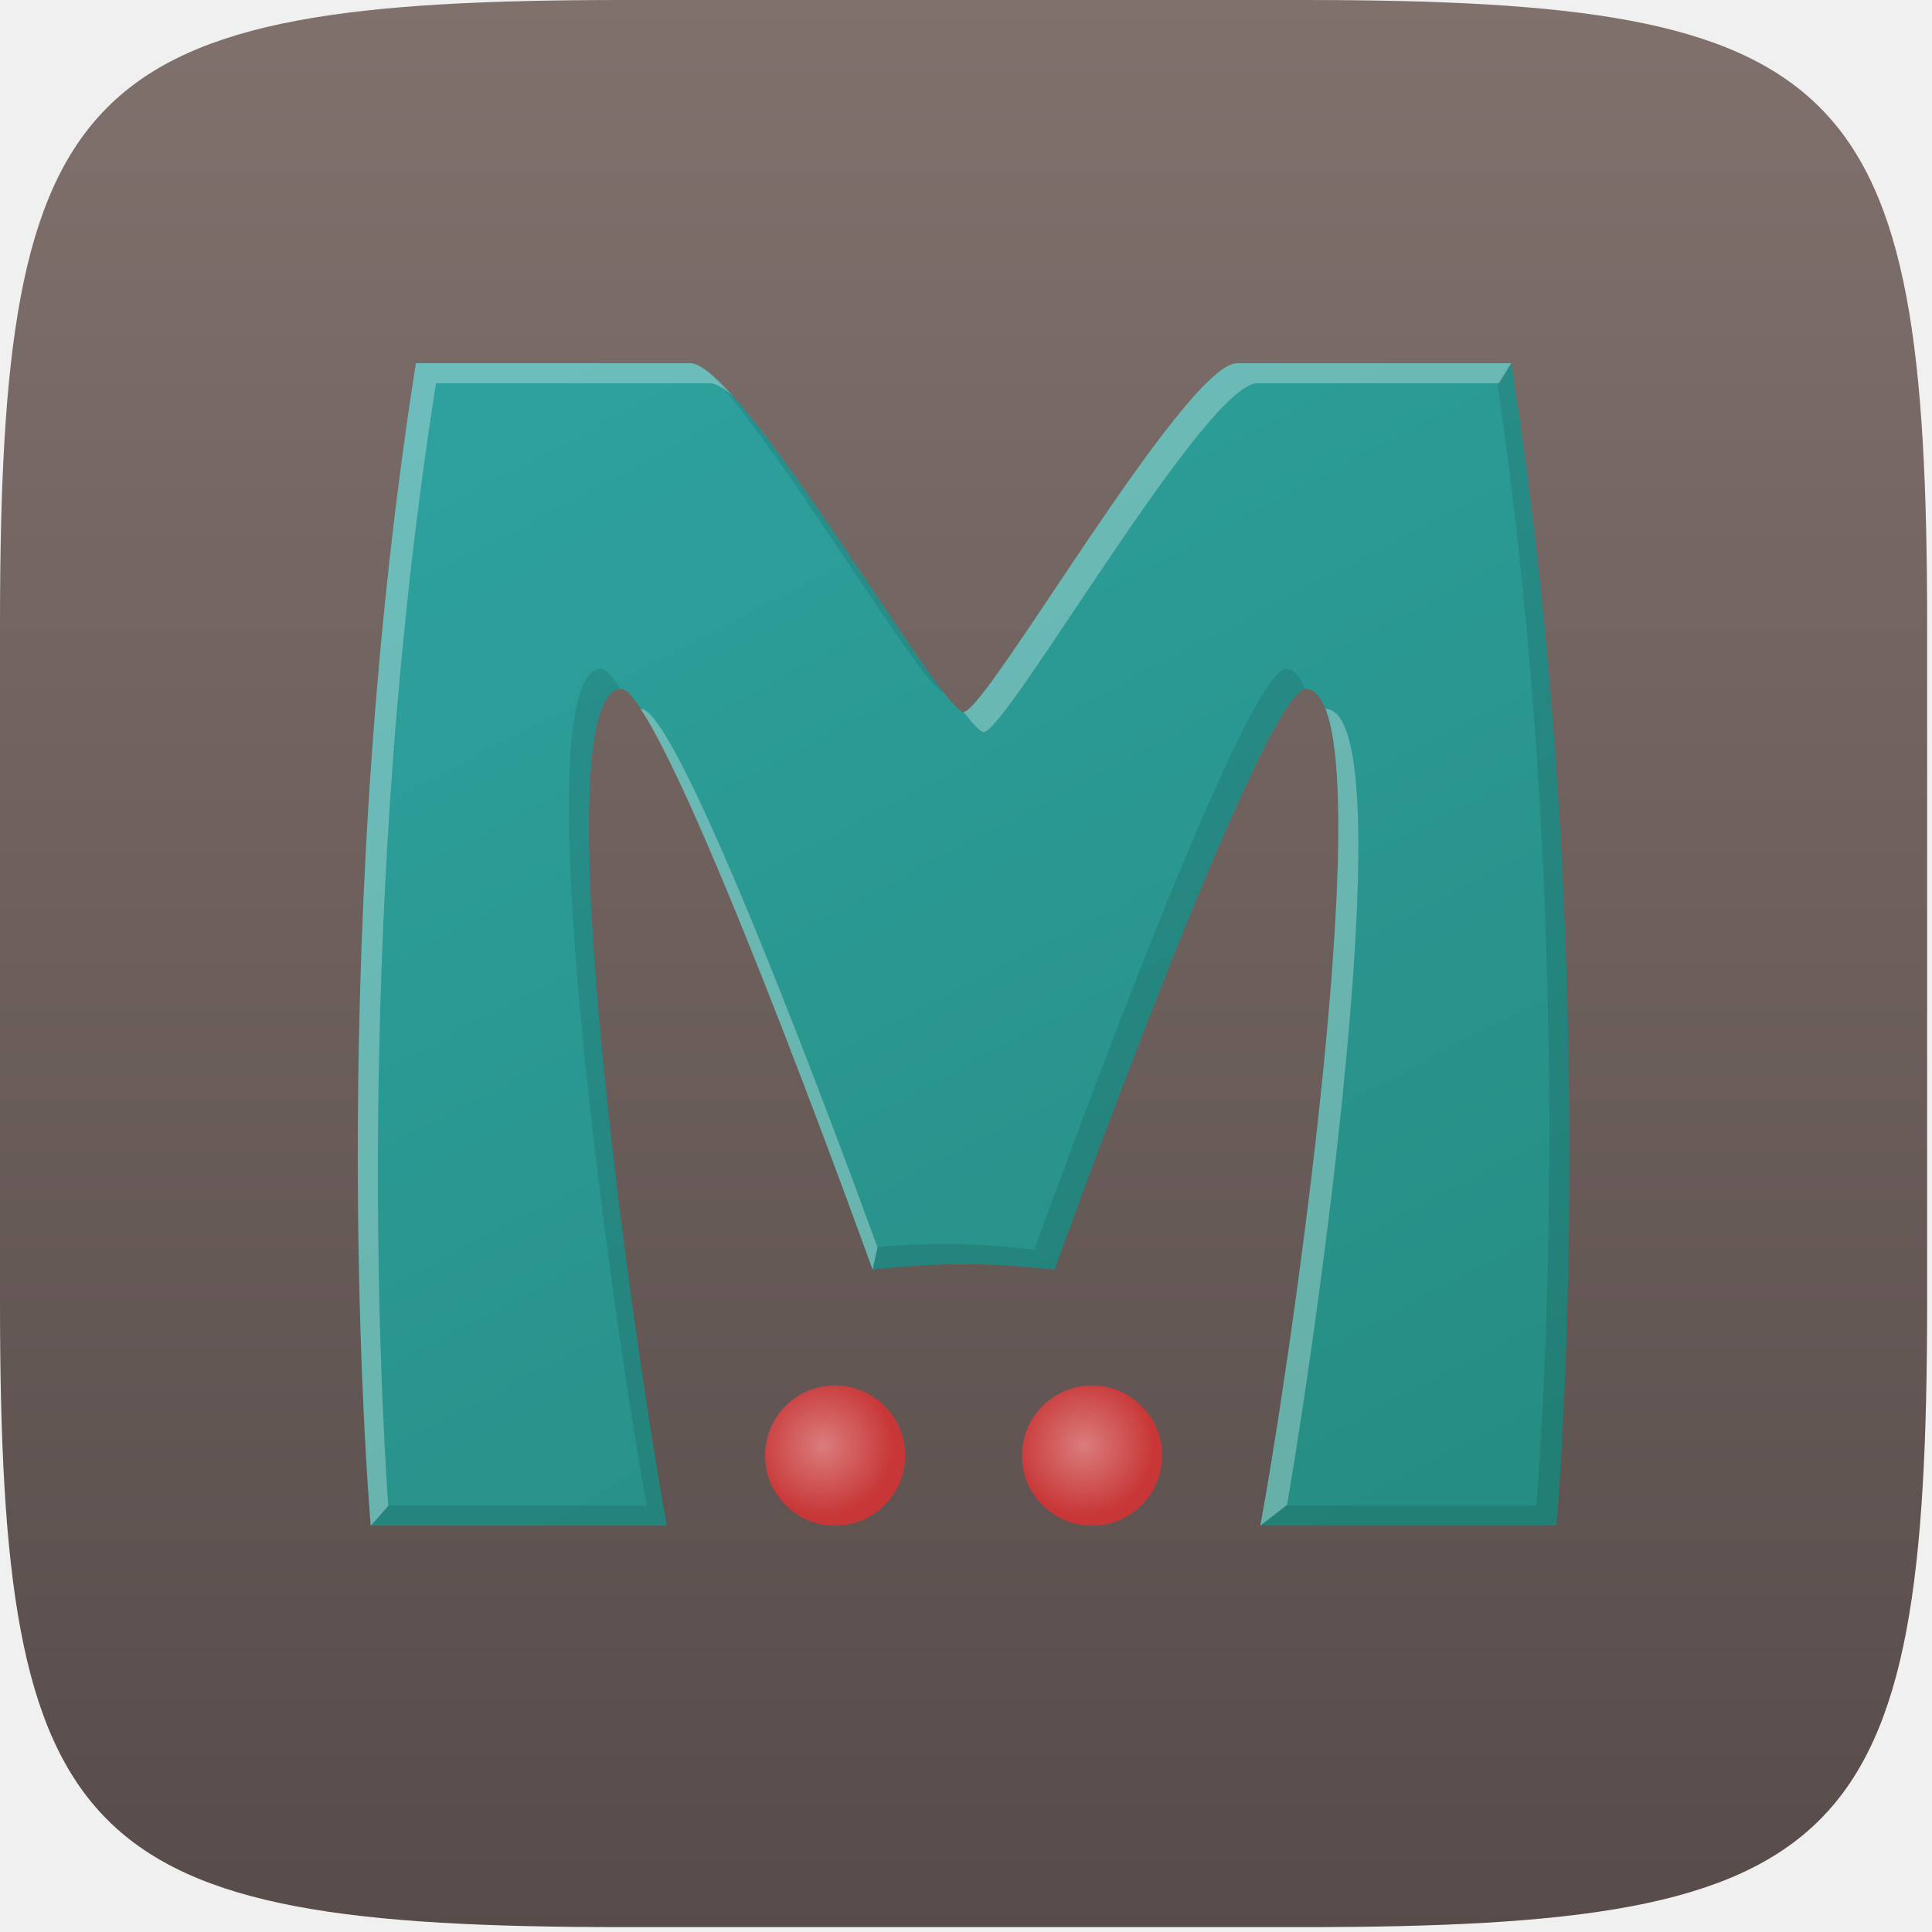
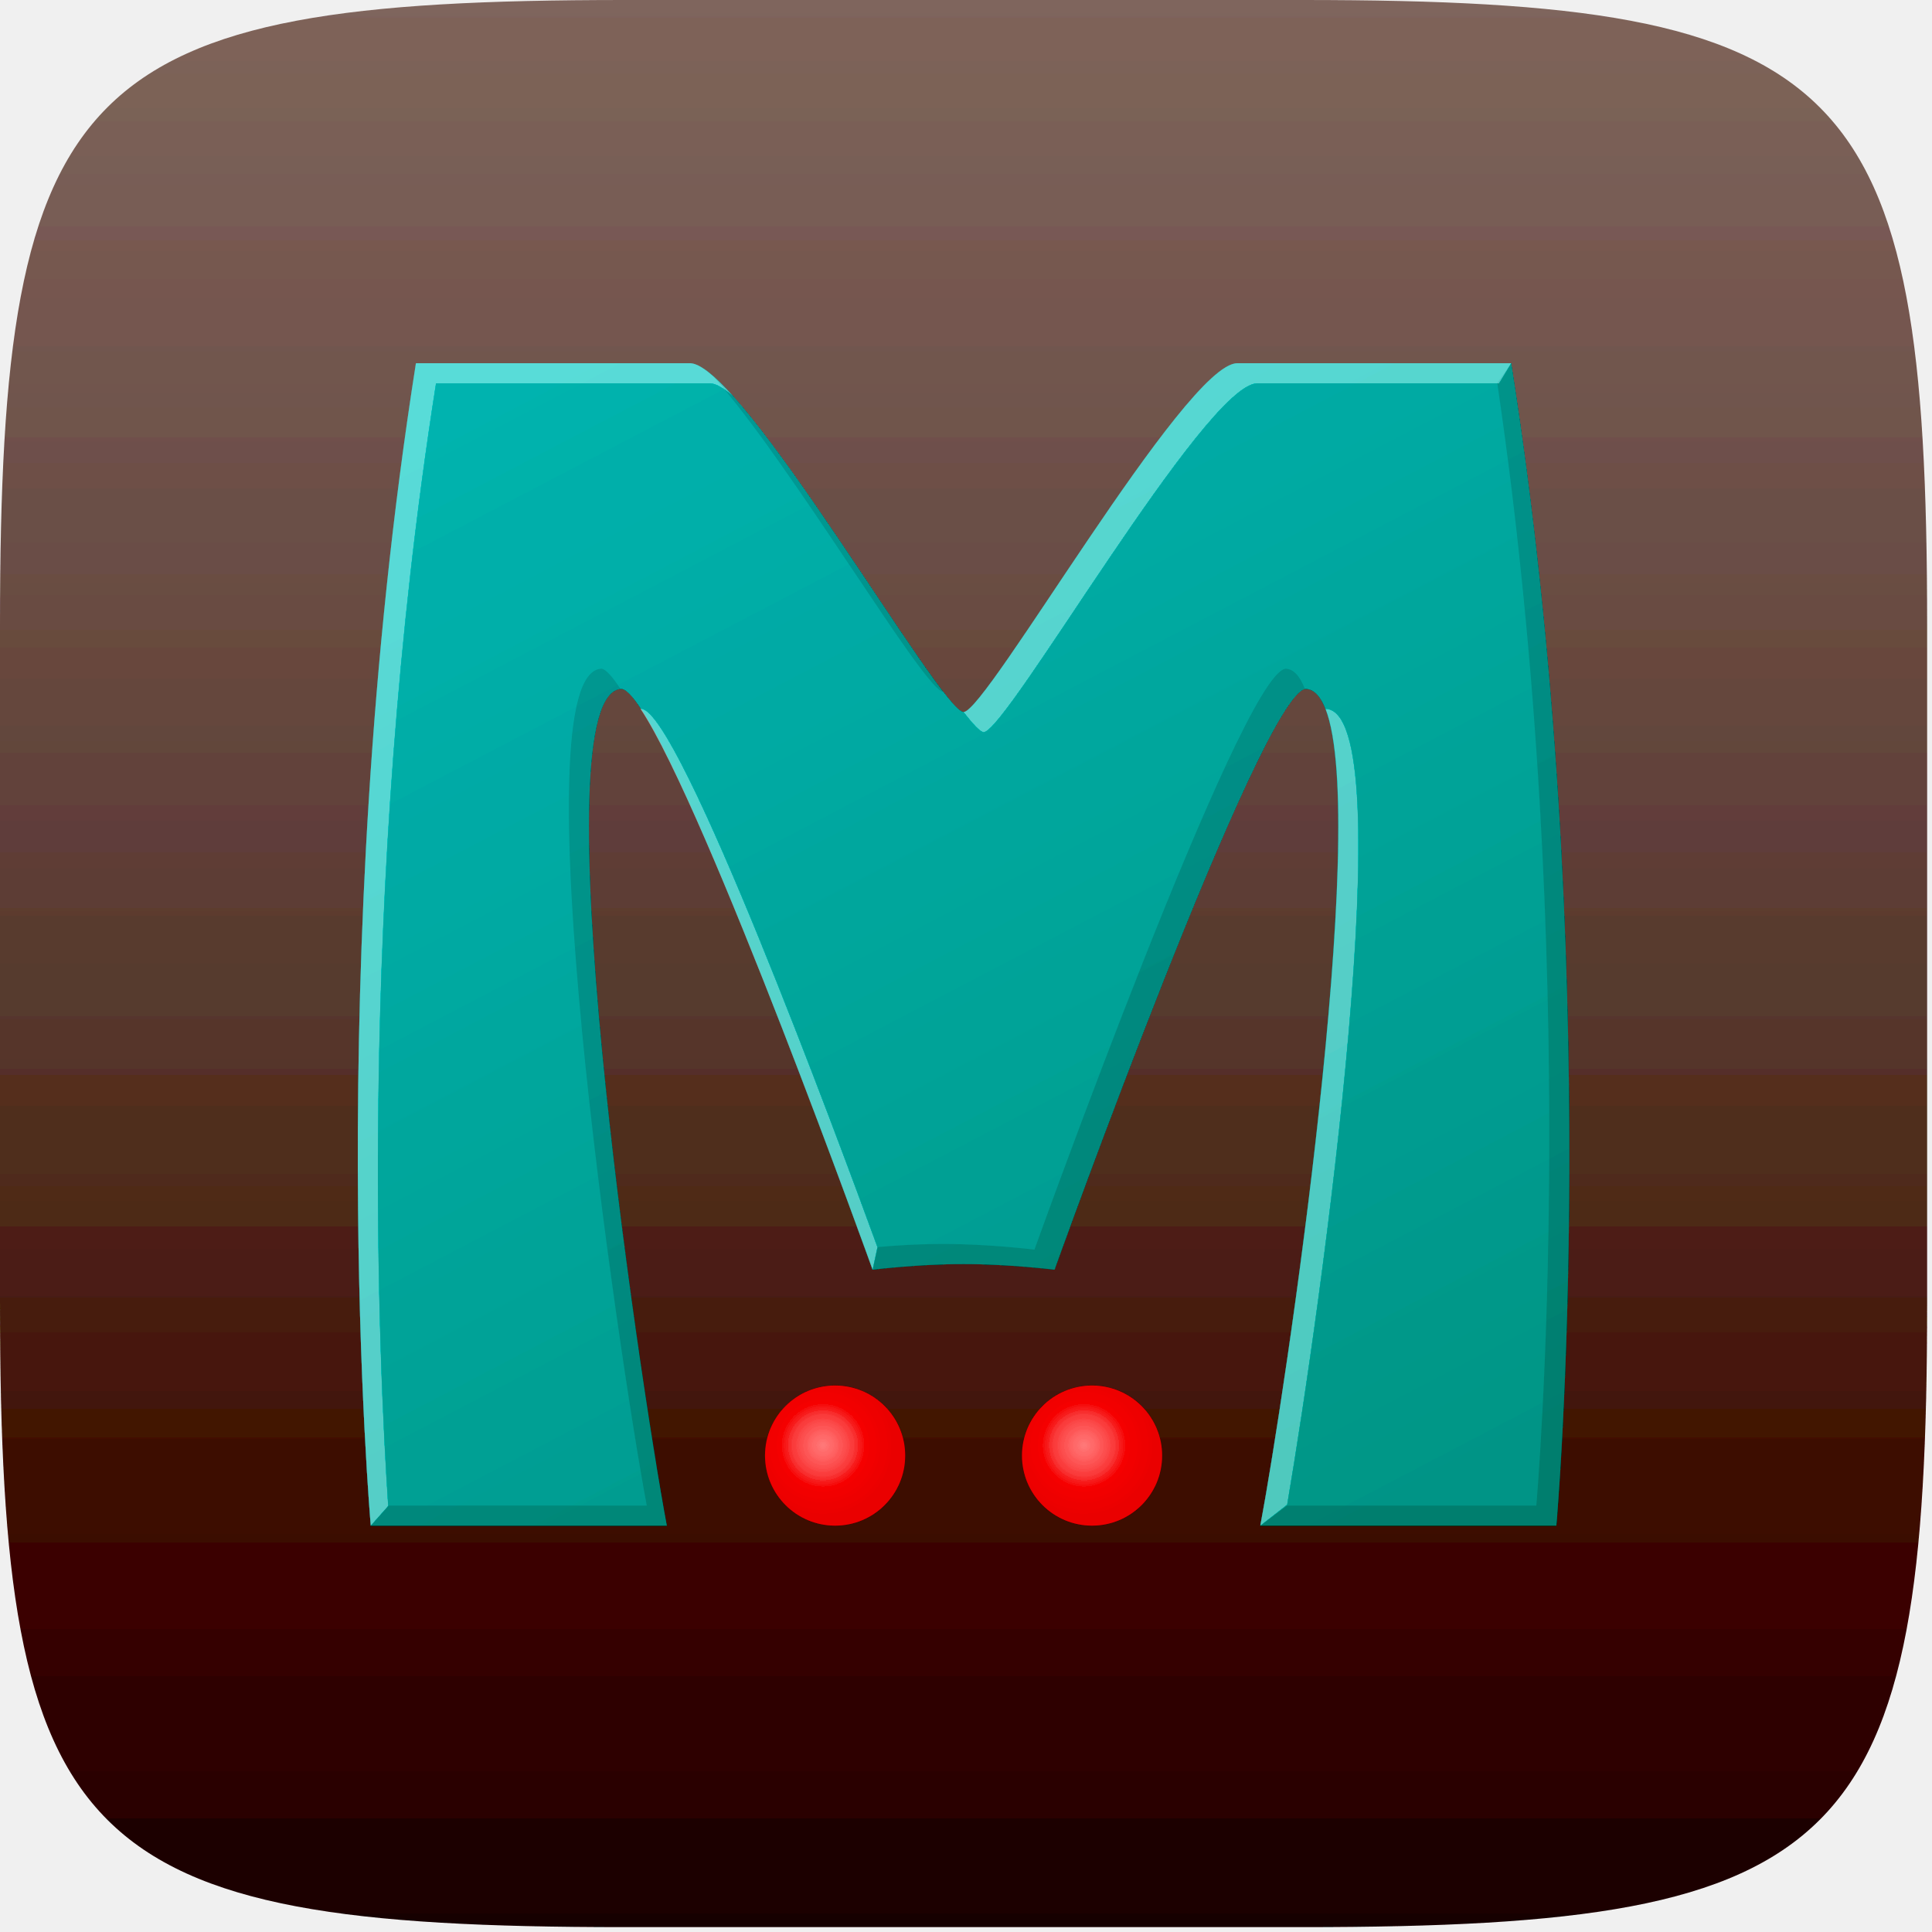
<svg xmlns="http://www.w3.org/2000/svg" xmlns:xlink="http://www.w3.org/1999/xlink" height="2500" viewBox="0 0 254 254" width="2500">
+   <style>
+ .memcached-logo { filter: brightness(1.3) contrast(1.3); }
+ </style>
  <linearGradient id="a" x1="50%" x2="50%" y1="100%" y2="0%">
    <stop offset="0" stop-color="#574c4a" />
    <stop offset="1" stop-color="#80716d" />
  </linearGradient>
  <linearGradient id="b" x1="88.778%" x2="30.149%" y1="98.342%" y2="-8.68%">
    <stop offset="0" stop-color="#268d83" />
    <stop offset="1" stop-color="#2ea19e" />
  </linearGradient>
  <linearGradient id="c">
    <stop offset="0" stop-color="#db7c7c" />
    <stop offset="1" stop-color="#c83737" />
  </linearGradient>
  <radialGradient id="d" cx="41.406%" cy="42.708%" xlink:href="#c" />
  <radialGradient id="e" cx="44.271%" cy="42.708%" xlink:href="#c" />
-   <path d="m0 171.19v-89.02c0-71.899 10.26-82.17 82.086-82.17h89.189c71.825 0 82.085 10.271 82.085 82.171v89.019c0 71.9-10.26 82.17-82.086 82.17h-89.188c-71.825 0-82.086-10.27-82.086-82.17z" fill="url(#a)" />
-   <path d="m8.891.655c-12.453 78.928-5.938 152.825-5.938 152.825h38.928c-3.704-19.704-16.992-109.724-5.938-110.021 5.924.94 32.99 76.371 32.99 76.371s5.96-.742 11.958-.742 11.959.742 11.959.742 27.066-75.43 32.99-76.371c11.053.297-2.235 90.317-5.938 110.02h38.927s6.516-73.896-5.938-152.824h-36.041c-6.86.081-32.96 45.855-35.959 45.855s-29.099-45.774-35.959-45.855h-36.04z" fill="url(#b)" transform="translate(45.79 47.098)" />
-   <path d="m73.214 144.267a9.213 9.213 0 1 1 -18.427 0 9.213 9.213 0 0 1 18.427 0z" fill="url(#d)" transform="translate(45.79 47.098)" />
-   <path d="m106.995 144.267a9.213 9.213 0 1 1 -18.426 0 9.213 9.213 0 0 1 18.426 0z" fill="url(#e)" transform="translate(45.79 47.098)" />
-   <path d="m196.846 50.362c5.618 38.026 6.936 74.52 6.833 101.705-.106 27.806-1.699 45.871-1.699 45.871h-32.767l-3.521 2.64h38.927s6.516-73.897-5.938-152.825l-1.835 2.61zm-103.154-.96c10.226 11.376 27.913 41.567 30.35 41.567-6.484-8.292-22.411-34.748-30.35-41.567zm-14.598 38.516c-11.054.297 2.234 90.317 5.938 110.02h-33.982l-2.307 2.64h38.928c-3.685-19.604-16.856-108.825-6.103-110.021-1.002-1.504-1.866-2.543-2.474-2.64zm89.896 0c-5.923.94-32.99 76.371-32.99 76.371s-5.96-.742-11.958-.742c-3.549 0-6.604.218-8.67.41l-.65 2.971s5.961-.742 11.96-.742c5.997 0 11.958.742 11.958.742s26.862-74.936 32.907-76.371c-.651-1.65-1.456-2.61-2.557-2.64z" opacity=".1" />
-   <path d="m54.681 47.753c-12.453 78.928-5.938 152.825-5.938 152.825l2.292-2.578c-1.173-17.434-4.306-80.48 6.285-147.609h36.042c.763.01 1.787.635 2.969 1.65-2.36-2.626-4.322-4.274-5.609-4.29h-36.04zm107.959 0c-6.86.081-32.96 45.856-35.959 45.856 1.223 1.564 2.216 2.639 2.64 2.639 2.998 0 29.098-45.775 35.958-45.856h31.806l1.596-2.64h-36.041zm-78.433 45.443c8.755 13.148 30.515 73.732 30.515 73.732l.637-2.954c-5.372-14.732-25.844-69.961-30.987-70.778-.056.002-.11-.006-.165 0zm90.062 0c5.872 14.977-5.244 89.649-8.577 107.382l3.53-2.757c4.508-26.446 15.363-104.347 5.047-104.625z" fill="#fff" opacity=".3" />
+   <g class="memcached-logo">
+     <path d="m0 171.19v-89.02c0-71.899 10.26-82.17 82.086-82.17h89.189c71.825 0 82.085 10.271 82.085 82.171v89.019c0 71.9-10.26 82.17-82.086 82.17h-89.188c-71.825 0-82.086-10.27-82.086-82.17z" fill="url(#a)" />
+     <path d="m8.891.655c-12.453 78.928-5.938 152.825-5.938 152.825h38.928c-3.704-19.704-16.992-109.724-5.938-110.021 5.924.94 32.99 76.371 32.99 76.371s5.96-.742 11.958-.742 11.959.742 11.959.742 27.066-75.43 32.99-76.371c11.053.297-2.235 90.317-5.938 110.02h38.927s6.516-73.896-5.938-152.824h-36.041c-6.86.081-32.96 45.855-35.959 45.855s-29.099-45.774-35.959-45.855h-36.04z" fill="url(#b)" transform="translate(45.79 47.098)" />
+     <path d="m73.214 144.267a9.213 9.213 0 1 1 -18.427 0 9.213 9.213 0 0 1 18.427 0z" fill="url(#d)" transform="translate(45.79 47.098)" />
+     <path d="m106.995 144.267a9.213 9.213 0 1 1 -18.426 0 9.213 9.213 0 0 1 18.426 0z" fill="url(#e)" transform="translate(45.79 47.098)" />
+     <path d="m196.846 50.362c5.618 38.026 6.936 74.52 6.833 101.705-.106 27.806-1.699 45.871-1.699 45.871h-32.767l-3.521 2.64h38.927s6.516-73.897-5.938-152.825l-1.835 2.61zm-103.154-.96c10.226 11.376 27.913 41.567 30.35 41.567-6.484-8.292-22.411-34.748-30.35-41.567zm-14.598 38.516c-11.054.297 2.234 90.317 5.938 110.02h-33.982l-2.307 2.64h38.928c-3.685-19.604-16.856-108.825-6.103-110.021-1.002-1.504-1.866-2.543-2.474-2.64zm89.896 0c-5.923.94-32.99 76.371-32.99 76.371s-5.96-.742-11.958-.742c-3.549 0-6.604.218-8.67.41l-.65 2.971s5.961-.742 11.96-.742c5.997 0 11.958.742 11.958.742s26.862-74.936 32.907-76.371c-.651-1.65-1.456-2.61-2.557-2.64z" opacity=".1" />
+     <path d="m54.681 47.753c-12.453 78.928-5.938 152.825-5.938 152.825l2.292-2.578c-1.173-17.434-4.306-80.48 6.285-147.609h36.042c.763.01 1.787.635 2.969 1.65-2.36-2.626-4.322-4.274-5.609-4.29h-36.04zm107.959 0c-6.86.081-32.96 45.856-35.959 45.856 1.223 1.564 2.216 2.639 2.64 2.639 2.998 0 29.098-45.775 35.958-45.856h31.806l1.596-2.64h-36.041zm-78.433 45.443c8.755 13.148 30.515 73.732 30.515 73.732l.637-2.954c-5.372-14.732-25.844-69.961-30.987-70.778-.056.002-.11-.006-.165 0zm90.062 0c5.872 14.977-5.244 89.649-8.577 107.382l3.53-2.757c4.508-26.446 15.363-104.347 5.047-104.625z" fill="#fff" opacity=".3" />
+   </g>
</svg>
